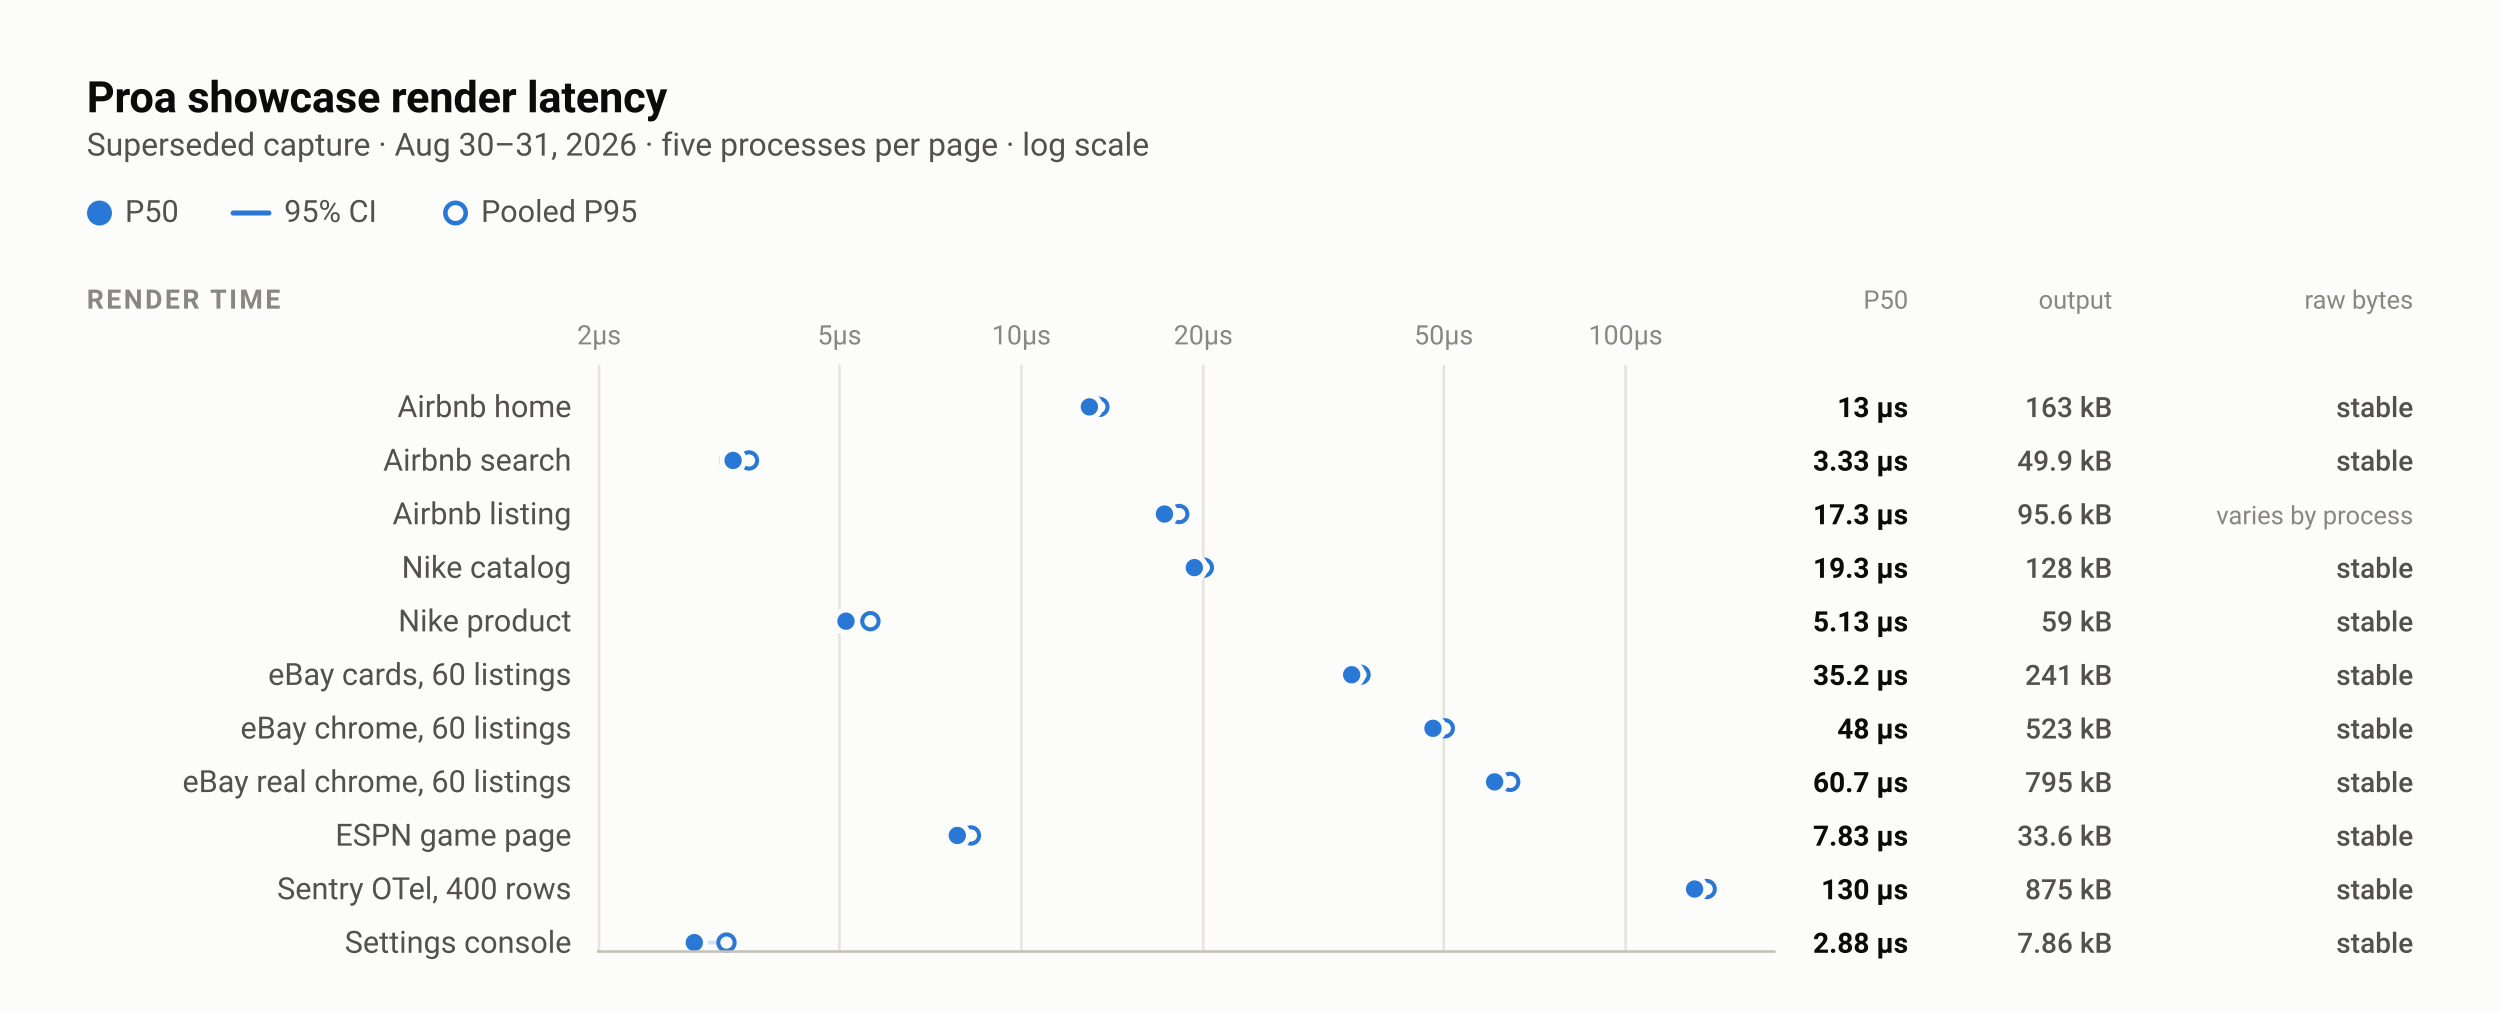
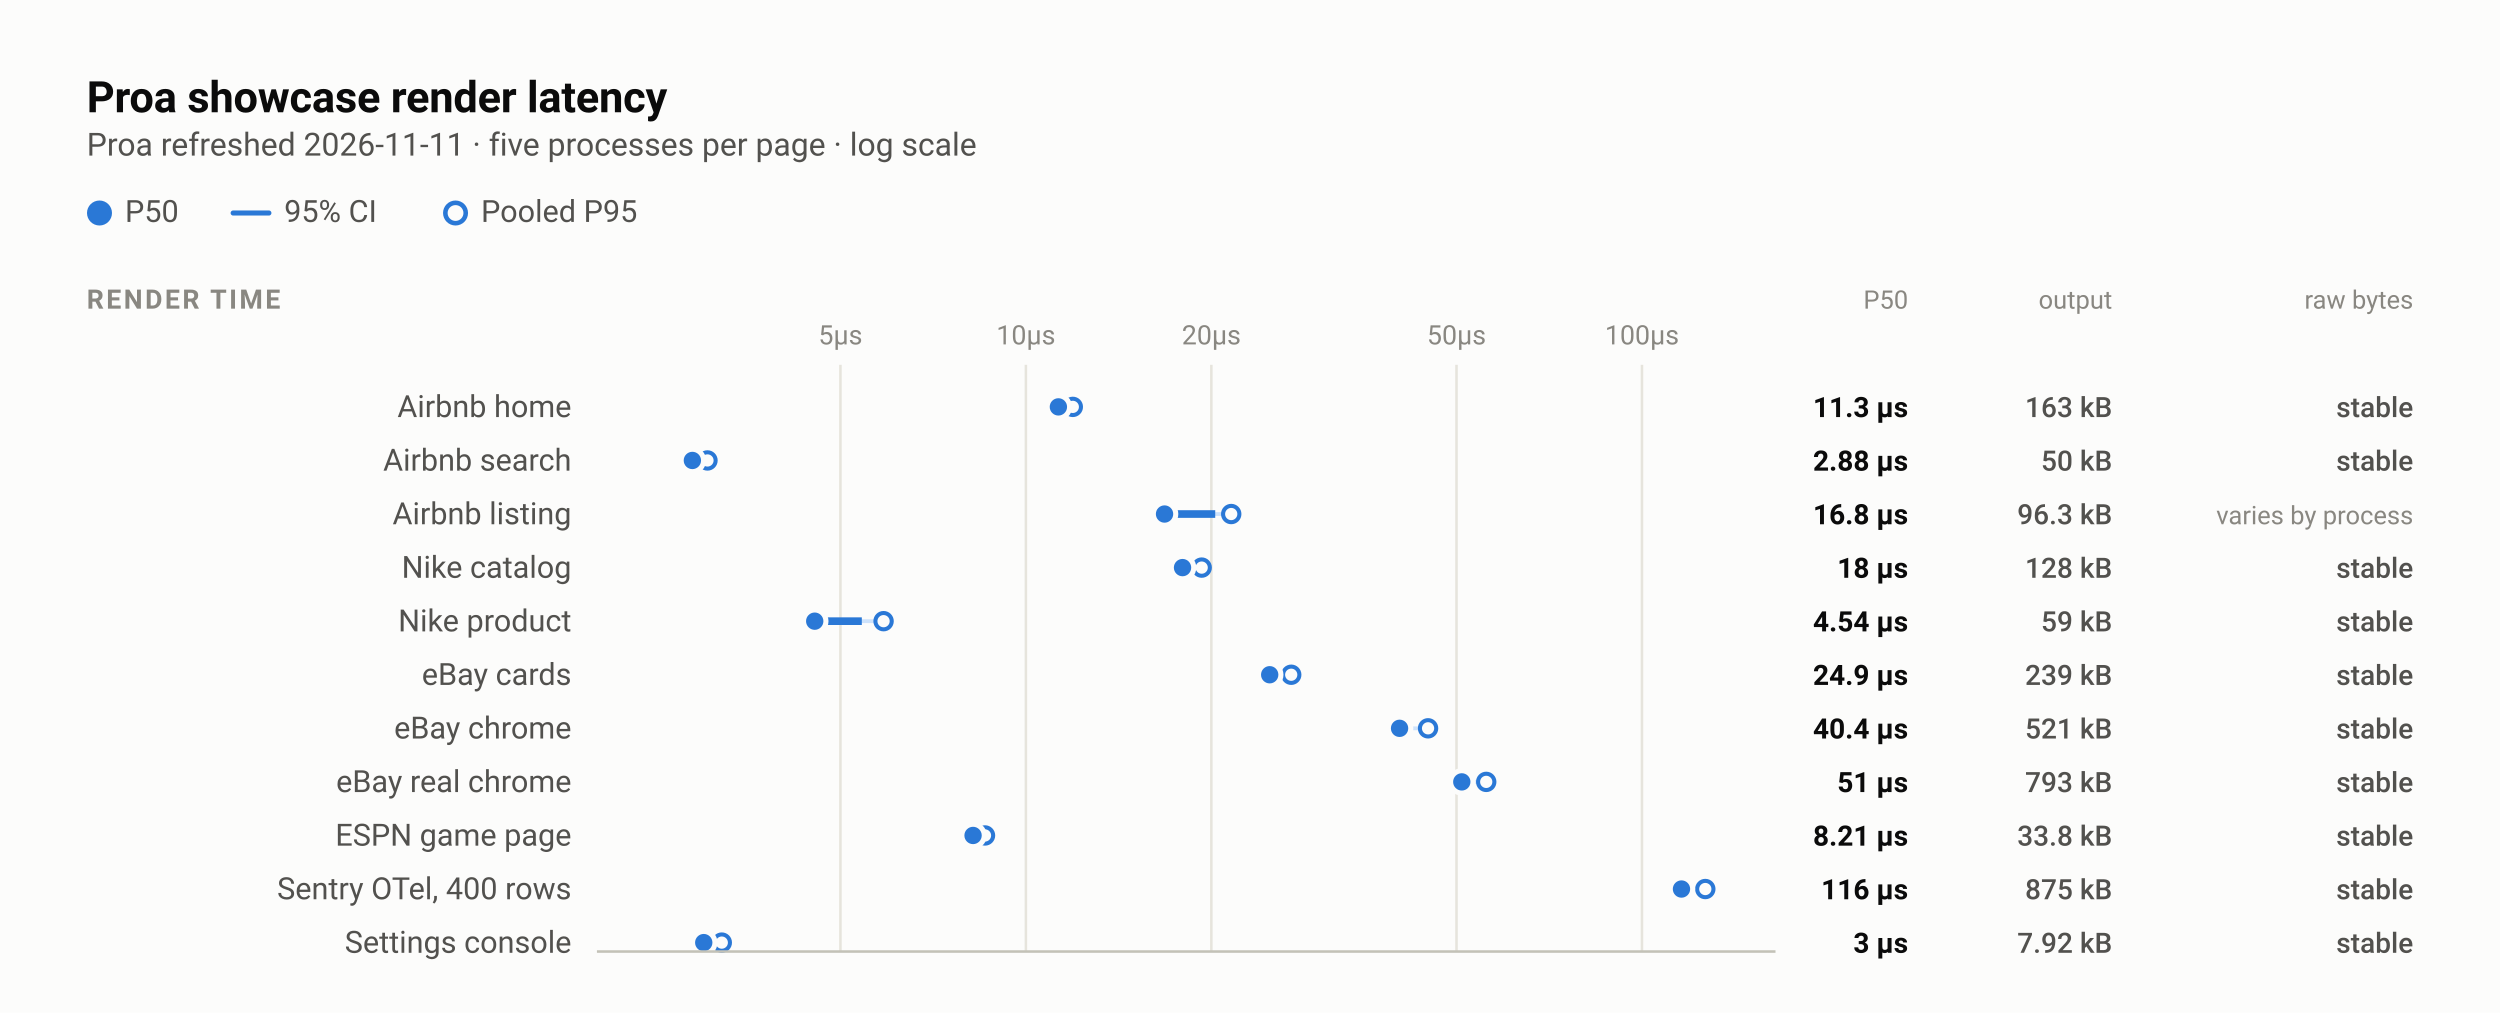
<svg xmlns="http://www.w3.org/2000/svg" width="980" height="397" viewBox="0 0 980 397" role="img" aria-labelledby="ttl dsc">
  <style>
  text { font-family: system-ui, -apple-system, "Segoe UI", Roboto, "Helvetica Neue", Arial, sans-serif; }
  .t   { font-size: 17px; font-weight: 600; fill: #0b0b0b; letter-spacing: -.005em; }
  .d   { font-size: 12.5px; font-weight: 400; fill: #52514e; }
  .eb  { font-size: 10.5px; font-weight: 600; fill: #898781; letter-spacing: .09em; }
  .cat { font-size: 12px; font-weight: 400; fill: #52514e; }
  .catb{ font-size: 12px; font-weight: 600; fill: #0b0b0b; }
  .lg  { font-size: 12px; font-weight: 400; fill: #52514e; }
  .tick{ font-size: 10.5px; font-weight: 400; fill: #898781; font-variant-numeric: tabular-nums; }
  .val { font-size: 11px; font-weight: 500; fill: #52514e; font-variant-numeric: tabular-nums;
         paint-order: stroke; stroke: #fcfcfb; stroke-width: 3.5px; stroke-linejoin: round; }
  .valb{ font-size: 11px; font-weight: 600; fill: #0b0b0b; font-variant-numeric: tabular-nums;
         paint-order: stroke; stroke: #fcfcfb; stroke-width: 3.5px; stroke-linejoin: round; }
  .valw{ font-size: 11px; font-weight: 600; fill: #fcfcfb; font-variant-numeric: tabular-nums; }
  .note{ font-size: 10px; font-weight: 400; fill: #898781; }
  .mono{ font-family: ui-monospace, SFMono-Regular, "SF Mono", Menlo, Consolas, monospace; }
  .end { text-anchor: end; }
  .mid { text-anchor: middle; }
</style>
  <rect width="980" height="397" fill="#fcfcfb" />
  <text x="34" y="44" class="t">Proa showcase render latency</text>
-   <text x="34" y="61" class="d">Superseded capture · Aug 30–31, 2026 · five processes per page · log scale</text>
+   <text x="34" y="61" class="d">Proa refreshed 2026-11-11 · five processes per page · log scale</text>
  <circle cx="39" cy="83.5" r="4" fill="#2a78d6" stroke="#2a78d6" stroke-width="1.8" />
  <text x="49" y="87" class="lg">P50</text>
  <path d="M91.4 83.5h14" stroke="#2a78d6" stroke-width="2" stroke-linecap="round" />
  <text x="111.4" y="87" class="lg">95% CI</text>
  <circle cx="178.57" cy="83.5" r="4" fill="#fcfcfb" stroke="#2a78d6" stroke-width="1.8" />
  <text x="188.57" y="87" class="lg">Pooled P95</text>
  <text x="34" y="121" class="eb">RENDER TIME</text>
  <text x="748" y="121" class="note end">P50</text>
  <text x="828" y="121" class="note end">output</text>
  <text x="946" y="121" class="note end">raw bytes</text>
-   <path d="M234.84 143L234.84 373" stroke="#e6e4dc" stroke-width="1" />
-   <text x="234.84" y="135" class="tick mid">2µs</text>
-   <path d="M329.09 143L329.09 373" stroke="#e6e4dc" stroke-width="1" />
-   <text x="329.09" y="135" class="tick mid">5µs</text>
-   <path d="M400.38 143L400.38 373" stroke="#e6e4dc" stroke-width="1" />
-   <text x="400.38" y="135" class="tick mid">10µs</text>
-   <path d="M471.68 143L471.68 373" stroke="#e6e4dc" stroke-width="1" />
-   <text x="471.68" y="135" class="tick mid">20µs</text>
-   <path d="M565.93 143L565.93 373" stroke="#e6e4dc" stroke-width="1" />
-   <text x="565.93" y="135" class="tick mid">50µs</text>
-   <path d="M637.23 143L637.23 373" stroke="#e6e4dc" stroke-width="1" />
-   <text x="637.23" y="135" class="tick mid">100µs</text>
+   <path d="M329.45 143L329.45 373" stroke="#e6e4dc" stroke-width="1" />
+   <text x="329.45" y="135" class="tick mid">5µs</text>
+   <path d="M402.15 143L402.15 373" stroke="#e6e4dc" stroke-width="1" />
+   <text x="402.15" y="135" class="tick mid">10µs</text>
+   <path d="M474.85 143L474.85 373" stroke="#e6e4dc" stroke-width="1" />
+   <text x="474.85" y="135" class="tick mid">20µs</text>
+   <path d="M570.95 143L570.95 373" stroke="#e6e4dc" stroke-width="1" />
+   <text x="570.95" y="135" class="tick mid">50µs</text>
+   <path d="M643.65 143L643.65 373" stroke="#e6e4dc" stroke-width="1" />
+   <text x="643.65" y="135" class="tick mid">100µs</text>
  <text x="224" y="163.5" class="cat end">Airbnb home</text>
-   <path d="M427.04 159.5L430.94 159.5" stroke="#cde2fb" stroke-width="1.5" />
-   <path d="M427.04 159.5L427.37 159.5" stroke="#2a78d6" stroke-width="3" />
-   <circle cx="430.94" cy="159.5" r="3.2" fill="#fcfcfb" stroke="#2a78d6" stroke-width="1.6" />
-   <circle cx="427.04" cy="159.5" r="4.4" fill="#2a78d6" stroke="#fcfcfb" stroke-width="2" />
-   <text x="748" y="163.5" class="valb end">13 µs</text>
+   <path d="M414.89 159.5L420.54 159.5" stroke="#cde2fb" stroke-width="1.5" />
+   <path d="M414.11 159.5L415.27 159.5" stroke="#2a78d6" stroke-width="3" />
+   <circle cx="420.54" cy="159.5" r="3.2" fill="#fcfcfb" stroke="#2a78d6" stroke-width="1.6" />
+   <circle cx="414.89" cy="159.5" r="4.4" fill="#2a78d6" stroke="#fcfcfb" stroke-width="2" />
+   <text x="748" y="163.5" class="valb end">11.3 µs</text>
  <text x="828" y="163.5" class="val end">163 kB</text>
  <text x="946" y="163.5" class="val end">stable</text>
  <text x="224" y="184.5" class="cat end">Airbnb search</text>
-   <path d="M287.37 180.5L293.6 180.5" stroke="#cde2fb" stroke-width="1.5" />
-   <path d="M282.11 180.5L289.9 180.5" stroke="#2a78d6" stroke-width="3" />
-   <circle cx="293.6" cy="180.5" r="3.2" fill="#fcfcfb" stroke="#2a78d6" stroke-width="1.6" />
-   <circle cx="287.37" cy="180.5" r="4.4" fill="#2a78d6" stroke="#fcfcfb" stroke-width="2" />
-   <text x="748" y="184.5" class="valb end">3.33 µs</text>
-   <text x="828" y="184.5" class="val end">49.9 kB</text>
+   <path d="M271.41 180.5L277.33 180.5" stroke="#cde2fb" stroke-width="1.5" />
+   <path d="M271.41 180.5L272.89 180.5" stroke="#2a78d6" stroke-width="3" />
+   <circle cx="277.33" cy="180.5" r="3.2" fill="#fcfcfb" stroke="#2a78d6" stroke-width="1.6" />
+   <circle cx="271.41" cy="180.5" r="4.4" fill="#2a78d6" stroke="#fcfcfb" stroke-width="2" />
+   <text x="748" y="184.5" class="valb end">2.88 µs</text>
+   <text x="828" y="184.5" class="val end">50 kB</text>
  <text x="946" y="184.5" class="val end">stable</text>
  <text x="224" y="205.5" class="cat end">Airbnb listing</text>
-   <path d="M456.47 201.5L462.26 201.5" stroke="#cde2fb" stroke-width="1.5" />
-   <path d="M455.47 201.5L456.72 201.5" stroke="#2a78d6" stroke-width="3" />
-   <circle cx="462.26" cy="201.5" r="3.2" fill="#fcfcfb" stroke="#2a78d6" stroke-width="1.6" />
-   <circle cx="456.47" cy="201.5" r="4.4" fill="#2a78d6" stroke="#fcfcfb" stroke-width="2" />
-   <text x="748" y="205.5" class="valb end">17.3 µs</text>
-   <text x="828" y="205.5" class="val end">95.6 kB</text>
+   <path d="M456.5 201.5L482.64 201.5" stroke="#cde2fb" stroke-width="1.5" />
+   <path d="M455.2 201.5L476.37 201.5" stroke="#2a78d6" stroke-width="3" />
+   <circle cx="482.64" cy="201.5" r="3.2" fill="#fcfcfb" stroke="#2a78d6" stroke-width="1.6" />
+   <circle cx="456.5" cy="201.5" r="4.4" fill="#2a78d6" stroke="#fcfcfb" stroke-width="2" />
+   <text x="748" y="205.5" class="valb end">16.8 µs</text>
+   <text x="828" y="205.5" class="val end">96.3 kB</text>
  <text x="946" y="205.5" class="note end">varies by process</text>
  <text x="224" y="226.5" class="cat end">Nike catalog</text>
-   <path d="M468.19 222.5L471.9 222.5" stroke="#cde2fb" stroke-width="1.5" />
-   <path d="M467.75 222.5L468.64 222.5" stroke="#2a78d6" stroke-width="3" />
-   <circle cx="471.9" cy="222.5" r="3.2" fill="#fcfcfb" stroke="#2a78d6" stroke-width="1.6" />
-   <circle cx="468.19" cy="222.5" r="4.4" fill="#2a78d6" stroke="#fcfcfb" stroke-width="2" />
-   <text x="748" y="226.5" class="valb end">19.3 µs</text>
+   <path d="M463.55 222.5L471.06 222.5" stroke="#cde2fb" stroke-width="1.5" />
+   <path d="M462.82 222.5L463.79 222.5" stroke="#2a78d6" stroke-width="3" />
+   <circle cx="471.06" cy="222.5" r="3.2" fill="#fcfcfb" stroke="#2a78d6" stroke-width="1.6" />
+   <circle cx="463.55" cy="222.5" r="4.4" fill="#2a78d6" stroke="#fcfcfb" stroke-width="2" />
+   <text x="748" y="226.5" class="valb end">18 µs</text>
  <text x="828" y="226.5" class="val end">128 kB</text>
  <text x="946" y="226.5" class="val end">stable</text>
  <text x="224" y="247.5" class="cat end">Nike product</text>
-   <path d="M331.63 243.5L341.2 243.5" stroke="#cde2fb" stroke-width="1.5" />
-   <path d="M329.09 243.5L334.1 243.5" stroke="#2a78d6" stroke-width="3" />
-   <circle cx="341.2" cy="243.5" r="3.2" fill="#fcfcfb" stroke="#2a78d6" stroke-width="1.6" />
-   <circle cx="331.63" cy="243.5" r="4.4" fill="#2a78d6" stroke="#fcfcfb" stroke-width="2" />
-   <text x="748" y="247.5" class="valb end">5.13 µs</text>
+   <path d="M319.37 243.5L346.36 243.5" stroke="#cde2fb" stroke-width="1.5" />
+   <path d="M319.35 243.5L337.83 243.5" stroke="#2a78d6" stroke-width="3" />
+   <circle cx="346.36" cy="243.5" r="3.2" fill="#fcfcfb" stroke="#2a78d6" stroke-width="1.6" />
+   <circle cx="319.37" cy="243.5" r="4.4" fill="#2a78d6" stroke="#fcfcfb" stroke-width="2" />
+   <text x="748" y="247.5" class="valb end">4.54 µs</text>
  <text x="828" y="247.5" class="val end">59 kB</text>
  <text x="946" y="247.5" class="val end">stable</text>
-   <text x="224" y="268.5" class="cat end">eBay cards, 60 listings</text>
-   <path d="M529.85 264.5L533.32 264.5" stroke="#cde2fb" stroke-width="1.5" />
-   <path d="M529.24 264.5L529.98 264.5" stroke="#2a78d6" stroke-width="3" />
-   <circle cx="533.32" cy="264.5" r="3.2" fill="#fcfcfb" stroke="#2a78d6" stroke-width="1.6" />
-   <circle cx="529.85" cy="264.5" r="4.4" fill="#2a78d6" stroke="#fcfcfb" stroke-width="2" />
-   <text x="748" y="268.5" class="valb end">35.2 µs</text>
-   <text x="828" y="268.5" class="val end">241 kB</text>
+   <text x="224" y="268.5" class="cat end">eBay cards</text>
+   <path d="M497.72 264.5L506.16 264.5" stroke="#cde2fb" stroke-width="1.5" />
+   <path d="M497.55 264.5L498.08 264.5" stroke="#2a78d6" stroke-width="3" />
+   <circle cx="506.16" cy="264.5" r="3.2" fill="#fcfcfb" stroke="#2a78d6" stroke-width="1.6" />
+   <circle cx="497.72" cy="264.5" r="4.4" fill="#2a78d6" stroke="#fcfcfb" stroke-width="2" />
+   <text x="748" y="268.5" class="valb end">24.9 µs</text>
+   <text x="828" y="268.5" class="val end">239 kB</text>
  <text x="946" y="268.5" class="val end">stable</text>
-   <text x="224" y="289.5" class="cat end">eBay chrome, 60 listings</text>
-   <path d="M561.73 285.5L566.36 285.5" stroke="#cde2fb" stroke-width="1.5" />
-   <path d="M561.19 285.5L562 285.5" stroke="#2a78d6" stroke-width="3" />
-   <circle cx="566.36" cy="285.5" r="3.2" fill="#fcfcfb" stroke="#2a78d6" stroke-width="1.6" />
-   <circle cx="561.73" cy="285.5" r="4.4" fill="#2a78d6" stroke="#fcfcfb" stroke-width="2" />
-   <text x="748" y="289.5" class="valb end">48 µs</text>
-   <text x="828" y="289.5" class="val end">523 kB</text>
+   <text x="224" y="289.5" class="cat end">eBay chrome</text>
+   <path d="M548.63 285.5L559.8 285.5" stroke="#cde2fb" stroke-width="1.5" />
+   <path d="M548.31 285.5L551.61 285.5" stroke="#2a78d6" stroke-width="3" />
+   <circle cx="559.8" cy="285.5" r="3.2" fill="#fcfcfb" stroke="#2a78d6" stroke-width="1.6" />
+   <circle cx="548.63" cy="285.5" r="4.4" fill="#2a78d6" stroke="#fcfcfb" stroke-width="2" />
+   <text x="748" y="289.5" class="valb end">40.4 µs</text>
+   <text x="828" y="289.5" class="val end">521 kB</text>
  <text x="946" y="289.5" class="val end">stable</text>
-   <text x="224" y="310.5" class="cat end">eBay real chrome, 60 listings</text>
-   <path d="M585.89 306.5L591.99 306.5" stroke="#cde2fb" stroke-width="1.5" />
-   <path d="M585.82 306.5L586.6 306.5" stroke="#2a78d6" stroke-width="3" />
-   <circle cx="591.99" cy="306.5" r="3.2" fill="#fcfcfb" stroke="#2a78d6" stroke-width="1.6" />
-   <circle cx="585.89" cy="306.5" r="4.4" fill="#2a78d6" stroke="#fcfcfb" stroke-width="2" />
-   <text x="748" y="310.5" class="valb end">60.7 µs</text>
-   <text x="828" y="310.5" class="val end">795 kB</text>
+   <text x="224" y="310.5" class="cat end">eBay real chrome</text>
+   <path d="M573.02 306.5L582.6 306.5" stroke="#cde2fb" stroke-width="1.5" />
+   <path d="M572.51 306.5L573.02 306.5" stroke="#2a78d6" stroke-width="3" />
+   <circle cx="582.6" cy="306.5" r="3.2" fill="#fcfcfb" stroke="#2a78d6" stroke-width="1.6" />
+   <circle cx="573.02" cy="306.5" r="4.4" fill="#2a78d6" stroke="#fcfcfb" stroke-width="2" />
+   <text x="748" y="310.5" class="valb end">51 µs</text>
+   <text x="828" y="310.5" class="val end">793 kB</text>
  <text x="946" y="310.5" class="val end">stable</text>
  <text x="224" y="331.5" class="cat end">ESPN game page</text>
-   <path d="M375.26 327.5L380.6 327.5" stroke="#cde2fb" stroke-width="1.5" />
-   <path d="M374.17 327.5L377.43 327.5" stroke="#2a78d6" stroke-width="3" />
-   <circle cx="380.6" cy="327.5" r="3.2" fill="#fcfcfb" stroke="#2a78d6" stroke-width="1.6" />
-   <circle cx="375.26" cy="327.5" r="4.4" fill="#2a78d6" stroke="#fcfcfb" stroke-width="2" />
-   <text x="748" y="331.5" class="valb end">7.83 µs</text>
-   <text x="828" y="331.5" class="val end">33.6 kB</text>
+   <path d="M381.44 327.5L386.12 327.5" stroke="#cde2fb" stroke-width="1.5" />
+   <path d="M380.9 327.5L381.97 327.5" stroke="#2a78d6" stroke-width="3" />
+   <circle cx="386.12" cy="327.5" r="3.2" fill="#fcfcfb" stroke="#2a78d6" stroke-width="1.6" />
+   <circle cx="381.44" cy="327.5" r="4.4" fill="#2a78d6" stroke="#fcfcfb" stroke-width="2" />
+   <text x="748" y="331.5" class="valb end">8.21 µs</text>
+   <text x="828" y="331.5" class="val end">33.8 kB</text>
  <text x="946" y="331.5" class="val end">stable</text>
  <text x="224" y="352.5" class="cat end">Sentry OTel, 400 rows</text>
-   <path d="M664.28 348.5L669.01 348.5" stroke="#cde2fb" stroke-width="1.5" />
-   <path d="M664.02 348.5L667.87 348.5" stroke="#2a78d6" stroke-width="3" />
-   <circle cx="669.01" cy="348.5" r="3.2" fill="#fcfcfb" stroke="#2a78d6" stroke-width="1.6" />
-   <circle cx="664.28" cy="348.5" r="4.4" fill="#2a78d6" stroke="#fcfcfb" stroke-width="2" />
-   <text x="748" y="352.5" class="valb end">130 µs</text>
+   <path d="M659.14 348.5L668.48 348.5" stroke="#cde2fb" stroke-width="1.5" />
+   <path d="M656.97 348.5L662.18 348.5" stroke="#2a78d6" stroke-width="3" />
+   <circle cx="668.48" cy="348.5" r="3.2" fill="#fcfcfb" stroke="#2a78d6" stroke-width="1.6" />
+   <circle cx="659.14" cy="348.5" r="4.4" fill="#2a78d6" stroke="#fcfcfb" stroke-width="2" />
+   <text x="748" y="352.5" class="valb end">116 µs</text>
  <text x="828" y="352.5" class="val end">875 kB</text>
  <text x="946" y="352.5" class="val end">stable</text>
  <text x="224" y="373.5" class="cat end">Settings console</text>
-   <path d="M272.17 369.5L284.78 369.5" stroke="#cde2fb" stroke-width="1.5" />
-   <path d="M270.69 369.5L275.09 369.5" stroke="#2a78d6" stroke-width="3" />
-   <circle cx="284.78" cy="369.5" r="3.2" fill="#fcfcfb" stroke="#2a78d6" stroke-width="1.6" />
-   <circle cx="272.17" cy="369.5" r="4.4" fill="#2a78d6" stroke="#fcfcfb" stroke-width="2" />
-   <text x="748" y="373.5" class="valb end">2.88 µs</text>
-   <text x="828" y="373.5" class="val end">7.86 kB</text>
+   <path d="M275.87 369.5L282.94 369.5" stroke="#cde2fb" stroke-width="1.5" />
+   <path d="M274.39 369.5L277.3 369.5" stroke="#2a78d6" stroke-width="3" />
+   <circle cx="282.94" cy="369.5" r="3.2" fill="#fcfcfb" stroke="#2a78d6" stroke-width="1.6" />
+   <circle cx="275.87" cy="369.5" r="4.4" fill="#2a78d6" stroke="#fcfcfb" stroke-width="2" />
+   <text x="748" y="373.5" class="valb end">3 µs</text>
+   <text x="828" y="373.5" class="val end">7.92 kB</text>
  <text x="946" y="373.5" class="val end">stable</text>
  <path d="M234 373L696 373" stroke="#c3c2b7" stroke-width="1" />
</svg>
